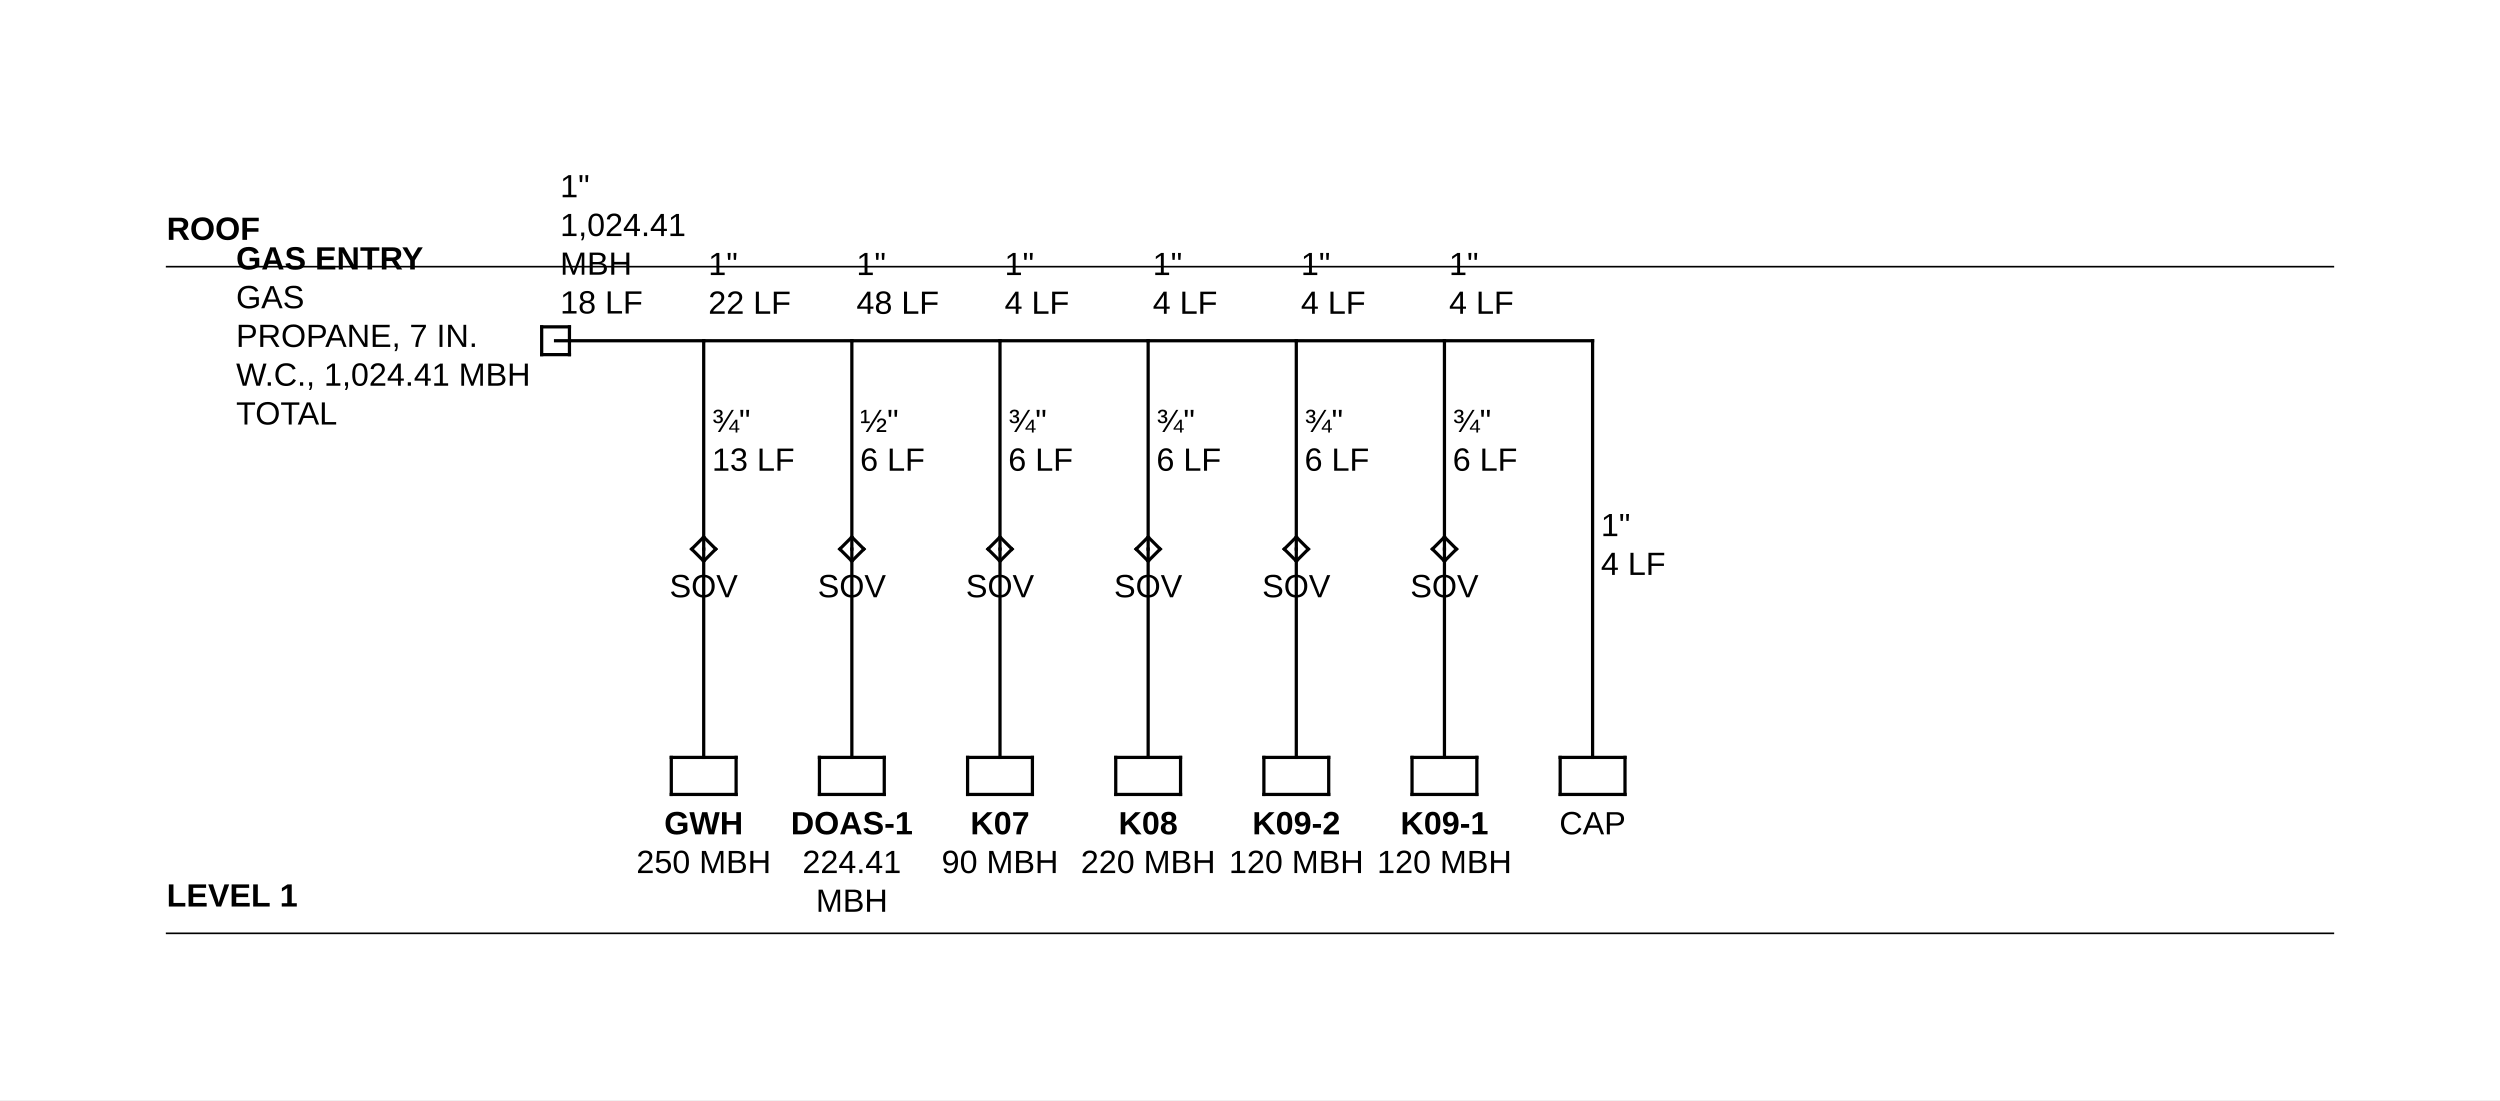
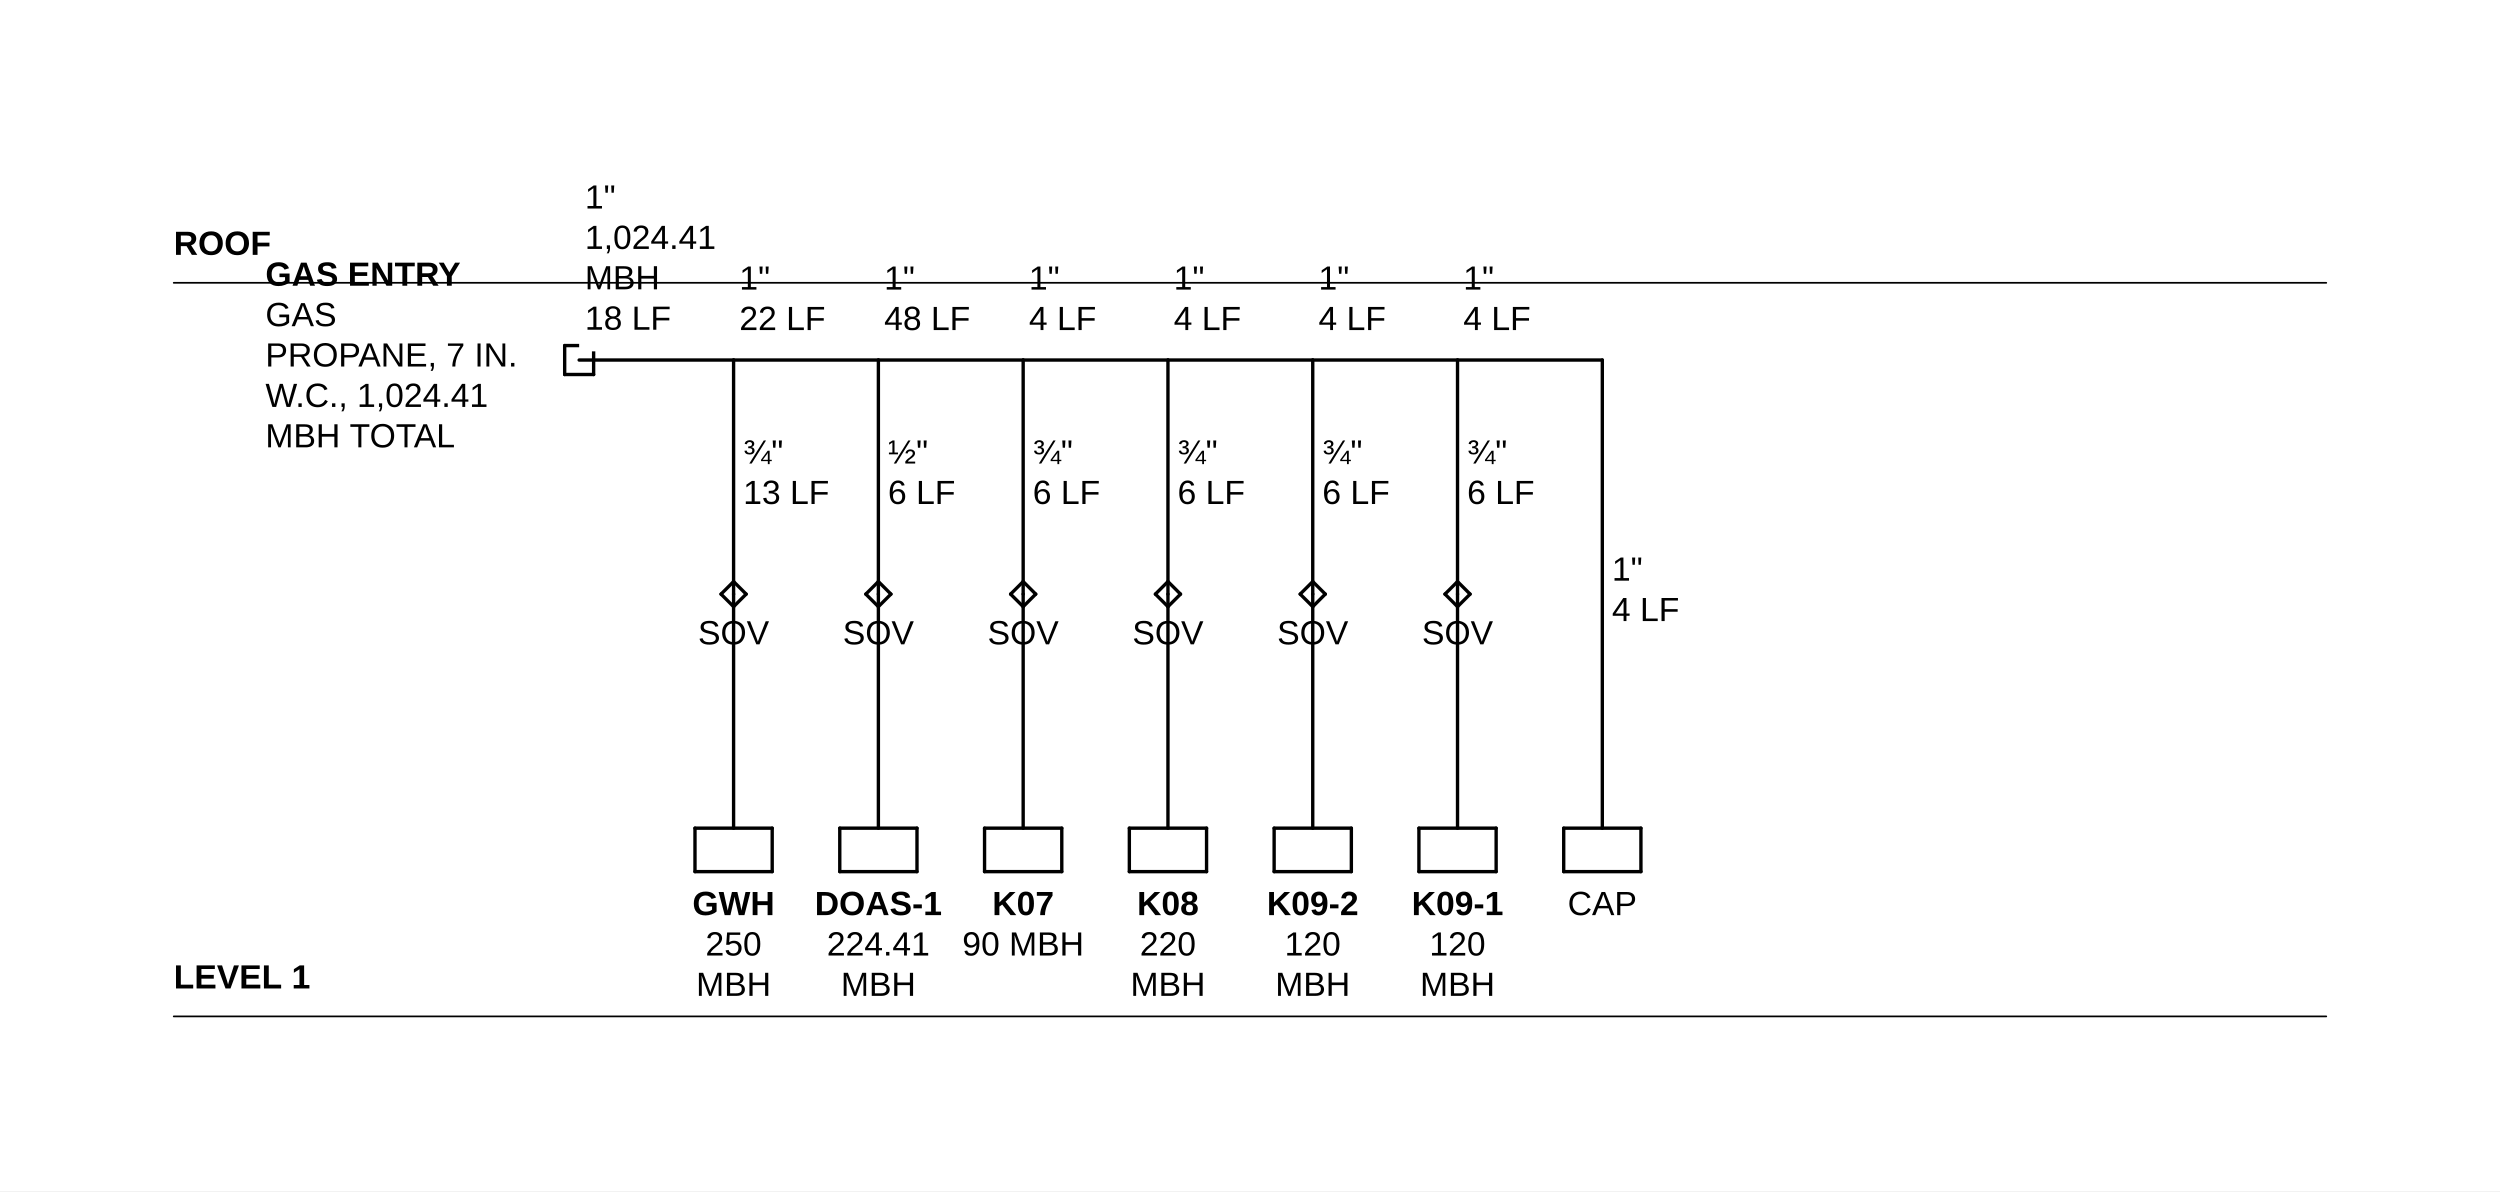
- <svg xmlns="http://www.w3.org/2000/svg" viewBox="0 0 270 118.8" width="100%" height="100%" font-family="Helvetica, Arial, sans-serif">
-   <rect x="0" y="0" width="270" height="118.8" fill="#fff" />
-   <line x1="58.50" y1="38.30" x2="61.50" y2="38.30" stroke="#000" stroke-width="0.35" stroke-linecap="square" />
-   <line x1="61.50" y1="38.30" x2="61.50" y2="35.30" stroke="#000" stroke-width="0.35" stroke-linecap="square" />
-   <line x1="61.50" y1="35.30" x2="58.50" y2="35.30" stroke="#000" stroke-width="0.35" stroke-linecap="square" />
-   <line x1="58.50" y1="35.30" x2="58.50" y2="38.30" stroke="#000" stroke-width="0.35" stroke-linecap="square" />
-   <line x1="60.00" y1="36.80" x2="76.00" y2="36.80" stroke="#000" stroke-width="0.35" stroke-linecap="square" />
-   <line x1="75.20" y1="36.80" x2="76.80" y2="36.80" stroke="#000" stroke-width="0.18" stroke-linecap="square" />
-   <line x1="76.00" y1="36.80" x2="76.00" y2="59.30" stroke="#000" stroke-width="0.35" stroke-linecap="square" />
-   <line x1="74.70" y1="59.30" x2="76.00" y2="58.00" stroke="#000" stroke-width="0.35" stroke-linecap="square" />
-   <line x1="76.00" y1="58.00" x2="77.30" y2="59.30" stroke="#000" stroke-width="0.35" stroke-linecap="square" />
-   <line x1="77.30" y1="59.30" x2="76.00" y2="60.60" stroke="#000" stroke-width="0.35" stroke-linecap="square" />
-   <line x1="76.00" y1="60.60" x2="74.70" y2="59.30" stroke="#000" stroke-width="0.35" stroke-linecap="square" />
-   <line x1="76.00" y1="59.30" x2="76.00" y2="81.80" stroke="#000" stroke-width="0.35" stroke-linecap="square" />
-   <line x1="72.50" y1="85.80" x2="79.50" y2="85.80" stroke="#000" stroke-width="0.35" stroke-linecap="square" />
-   <line x1="79.50" y1="85.80" x2="79.50" y2="81.80" stroke="#000" stroke-width="0.35" stroke-linecap="square" />
-   <line x1="79.50" y1="81.80" x2="72.50" y2="81.80" stroke="#000" stroke-width="0.35" stroke-linecap="square" />
-   <line x1="72.50" y1="81.80" x2="72.50" y2="85.80" stroke="#000" stroke-width="0.35" stroke-linecap="square" />
-   <line x1="76.00" y1="36.80" x2="92.00" y2="36.80" stroke="#000" stroke-width="0.35" stroke-linecap="square" />
-   <line x1="91.20" y1="36.80" x2="92.80" y2="36.80" stroke="#000" stroke-width="0.18" stroke-linecap="square" />
-   <line x1="92.00" y1="36.80" x2="92.00" y2="59.30" stroke="#000" stroke-width="0.35" stroke-linecap="square" />
-   <line x1="90.70" y1="59.30" x2="92.00" y2="58.00" stroke="#000" stroke-width="0.35" stroke-linecap="square" />
-   <line x1="92.00" y1="58.00" x2="93.30" y2="59.30" stroke="#000" stroke-width="0.35" stroke-linecap="square" />
-   <line x1="93.30" y1="59.30" x2="92.00" y2="60.60" stroke="#000" stroke-width="0.35" stroke-linecap="square" />
-   <line x1="92.00" y1="60.60" x2="90.70" y2="59.30" stroke="#000" stroke-width="0.35" stroke-linecap="square" />
-   <line x1="92.00" y1="59.30" x2="92.00" y2="81.80" stroke="#000" stroke-width="0.35" stroke-linecap="square" />
-   <line x1="88.50" y1="85.80" x2="95.50" y2="85.80" stroke="#000" stroke-width="0.35" stroke-linecap="square" />
-   <line x1="95.50" y1="85.80" x2="95.50" y2="81.80" stroke="#000" stroke-width="0.35" stroke-linecap="square" />
-   <line x1="95.50" y1="81.80" x2="88.50" y2="81.80" stroke="#000" stroke-width="0.35" stroke-linecap="square" />
-   <line x1="88.50" y1="81.80" x2="88.50" y2="85.80" stroke="#000" stroke-width="0.35" stroke-linecap="square" />
-   <line x1="92.00" y1="36.80" x2="108.00" y2="36.80" stroke="#000" stroke-width="0.35" stroke-linecap="square" />
-   <line x1="107.20" y1="36.80" x2="108.80" y2="36.80" stroke="#000" stroke-width="0.18" stroke-linecap="square" />
-   <line x1="108.00" y1="36.80" x2="108.00" y2="59.30" stroke="#000" stroke-width="0.35" stroke-linecap="square" />
-   <line x1="106.70" y1="59.30" x2="108.00" y2="58.00" stroke="#000" stroke-width="0.35" stroke-linecap="square" />
-   <line x1="108.00" y1="58.00" x2="109.30" y2="59.30" stroke="#000" stroke-width="0.35" stroke-linecap="square" />
-   <line x1="109.30" y1="59.30" x2="108.00" y2="60.60" stroke="#000" stroke-width="0.35" stroke-linecap="square" />
-   <line x1="108.00" y1="60.60" x2="106.70" y2="59.30" stroke="#000" stroke-width="0.35" stroke-linecap="square" />
-   <line x1="108.00" y1="59.30" x2="108.00" y2="81.80" stroke="#000" stroke-width="0.35" stroke-linecap="square" />
-   <line x1="104.50" y1="85.80" x2="111.50" y2="85.80" stroke="#000" stroke-width="0.35" stroke-linecap="square" />
-   <line x1="111.50" y1="85.80" x2="111.50" y2="81.80" stroke="#000" stroke-width="0.35" stroke-linecap="square" />
-   <line x1="111.50" y1="81.80" x2="104.50" y2="81.80" stroke="#000" stroke-width="0.35" stroke-linecap="square" />
-   <line x1="104.50" y1="81.80" x2="104.50" y2="85.80" stroke="#000" stroke-width="0.35" stroke-linecap="square" />
-   <line x1="108.00" y1="36.80" x2="124.00" y2="36.80" stroke="#000" stroke-width="0.35" stroke-linecap="square" />
-   <line x1="123.20" y1="36.80" x2="124.80" y2="36.80" stroke="#000" stroke-width="0.18" stroke-linecap="square" />
-   <line x1="124.00" y1="36.80" x2="124.00" y2="59.30" stroke="#000" stroke-width="0.35" stroke-linecap="square" />
-   <line x1="122.70" y1="59.30" x2="124.00" y2="58.00" stroke="#000" stroke-width="0.35" stroke-linecap="square" />
-   <line x1="124.00" y1="58.00" x2="125.30" y2="59.30" stroke="#000" stroke-width="0.35" stroke-linecap="square" />
-   <line x1="125.30" y1="59.30" x2="124.00" y2="60.60" stroke="#000" stroke-width="0.35" stroke-linecap="square" />
-   <line x1="124.00" y1="60.60" x2="122.70" y2="59.30" stroke="#000" stroke-width="0.35" stroke-linecap="square" />
-   <line x1="124.00" y1="59.30" x2="124.00" y2="81.80" stroke="#000" stroke-width="0.35" stroke-linecap="square" />
-   <line x1="120.50" y1="85.80" x2="127.50" y2="85.80" stroke="#000" stroke-width="0.35" stroke-linecap="square" />
-   <line x1="127.50" y1="85.80" x2="127.50" y2="81.80" stroke="#000" stroke-width="0.35" stroke-linecap="square" />
-   <line x1="127.50" y1="81.80" x2="120.50" y2="81.80" stroke="#000" stroke-width="0.35" stroke-linecap="square" />
-   <line x1="120.50" y1="81.80" x2="120.50" y2="85.80" stroke="#000" stroke-width="0.35" stroke-linecap="square" />
-   <line x1="124.00" y1="36.80" x2="140.00" y2="36.80" stroke="#000" stroke-width="0.35" stroke-linecap="square" />
-   <line x1="139.20" y1="36.80" x2="140.80" y2="36.80" stroke="#000" stroke-width="0.18" stroke-linecap="square" />
-   <line x1="140.00" y1="36.80" x2="140.00" y2="59.30" stroke="#000" stroke-width="0.35" stroke-linecap="square" />
-   <line x1="138.70" y1="59.30" x2="140.00" y2="58.00" stroke="#000" stroke-width="0.35" stroke-linecap="square" />
-   <line x1="140.00" y1="58.00" x2="141.30" y2="59.30" stroke="#000" stroke-width="0.35" stroke-linecap="square" />
-   <line x1="141.30" y1="59.30" x2="140.00" y2="60.60" stroke="#000" stroke-width="0.35" stroke-linecap="square" />
-   <line x1="140.00" y1="60.60" x2="138.70" y2="59.30" stroke="#000" stroke-width="0.35" stroke-linecap="square" />
-   <line x1="140.00" y1="59.30" x2="140.00" y2="81.80" stroke="#000" stroke-width="0.35" stroke-linecap="square" />
-   <line x1="136.50" y1="85.80" x2="143.50" y2="85.80" stroke="#000" stroke-width="0.35" stroke-linecap="square" />
-   <line x1="143.50" y1="85.80" x2="143.50" y2="81.80" stroke="#000" stroke-width="0.35" stroke-linecap="square" />
-   <line x1="143.50" y1="81.80" x2="136.50" y2="81.80" stroke="#000" stroke-width="0.35" stroke-linecap="square" />
-   <line x1="136.50" y1="81.80" x2="136.50" y2="85.80" stroke="#000" stroke-width="0.35" stroke-linecap="square" />
-   <line x1="140.00" y1="36.80" x2="156.00" y2="36.80" stroke="#000" stroke-width="0.35" stroke-linecap="square" />
-   <line x1="155.20" y1="36.80" x2="156.80" y2="36.80" stroke="#000" stroke-width="0.18" stroke-linecap="square" />
-   <line x1="156.00" y1="36.80" x2="156.00" y2="59.30" stroke="#000" stroke-width="0.35" stroke-linecap="square" />
-   <line x1="154.70" y1="59.30" x2="156.00" y2="58.00" stroke="#000" stroke-width="0.35" stroke-linecap="square" />
-   <line x1="156.00" y1="58.00" x2="157.30" y2="59.30" stroke="#000" stroke-width="0.35" stroke-linecap="square" />
-   <line x1="157.30" y1="59.30" x2="156.00" y2="60.60" stroke="#000" stroke-width="0.35" stroke-linecap="square" />
-   <line x1="156.00" y1="60.60" x2="154.70" y2="59.30" stroke="#000" stroke-width="0.35" stroke-linecap="square" />
-   <line x1="156.00" y1="59.30" x2="156.00" y2="81.80" stroke="#000" stroke-width="0.35" stroke-linecap="square" />
-   <line x1="152.50" y1="85.80" x2="159.50" y2="85.80" stroke="#000" stroke-width="0.35" stroke-linecap="square" />
-   <line x1="159.50" y1="85.80" x2="159.50" y2="81.80" stroke="#000" stroke-width="0.35" stroke-linecap="square" />
-   <line x1="159.50" y1="81.80" x2="152.50" y2="81.80" stroke="#000" stroke-width="0.35" stroke-linecap="square" />
-   <line x1="152.50" y1="81.80" x2="152.50" y2="85.80" stroke="#000" stroke-width="0.35" stroke-linecap="square" />
-   <line x1="156.00" y1="36.80" x2="172.00" y2="36.80" stroke="#000" stroke-width="0.35" stroke-linecap="square" />
-   <line x1="172.00" y1="36.80" x2="172.00" y2="81.80" stroke="#000" stroke-width="0.35" stroke-linecap="square" />
-   <line x1="168.50" y1="85.80" x2="175.50" y2="85.80" stroke="#000" stroke-width="0.35" stroke-linecap="square" />
-   <line x1="175.50" y1="85.80" x2="175.50" y2="81.80" stroke="#000" stroke-width="0.35" stroke-linecap="square" />
-   <line x1="175.50" y1="81.80" x2="168.50" y2="81.80" stroke="#000" stroke-width="0.35" stroke-linecap="square" />
-   <line x1="168.50" y1="81.80" x2="168.50" y2="85.80" stroke="#000" stroke-width="0.35" stroke-linecap="square" />
-   <line x1="18.00" y1="28.80" x2="252.00" y2="28.80" stroke="#000" stroke-width="0.18" stroke-linecap="square" />
-   <line x1="18.00" y1="100.80" x2="252.00" y2="100.80" stroke="#000" stroke-width="0.18" stroke-linecap="square" />
-   <g transform="translate(25.5 25.8)" data-note-id="v-gas~dg~1" font-family="'MutinyBIM Notes', 'Liberation Sans', Arimo, Arial, sans-serif" style="font-kerning:none;font-variant-ligatures:none;font-feature-settings:'kern' 0,'liga' 0;white-space:pre" xml:space="preserve">
+ <svg xmlns="http://www.w3.org/2000/svg" viewBox="0 0 259 123.4" width="100%" height="100%" font-family="Helvetica, Arial, sans-serif">
+   <rect x="0" y="0" width="259" height="123.4" fill="#fff" />
+   <line x1="58.50" y1="38.80" x2="61.50" y2="38.80" stroke="#000" stroke-width="0.35" stroke-linecap="round" />
+   <line x1="61.50" y1="38.80" x2="61.50" y2="35.80" stroke="#000" stroke-width="0.35" stroke-linecap="round" />
+   <line x1="61.50" y1="35.80" x2="58.50" y2="35.80" stroke="#000" stroke-width="0.35" stroke-linecap="round" />
+   <line x1="58.50" y1="35.80" x2="58.50" y2="38.80" stroke="#000" stroke-width="0.35" stroke-linecap="round" />
+   <polygon points="26.90,48.60 58.10,48.60 58.10,26.00 26.90,26.00" fill="#ffffff" stroke="none" />
+   <line x1="60.00" y1="37.30" x2="76.00" y2="37.30" stroke="#000" stroke-width="0.35" stroke-linecap="round" />
+   <polygon points="60.00,36.40 76.20,36.40 76.20,18.00 60.00,18.00" fill="#ffffff" stroke="none" />
+   <line x1="75.20" y1="37.30" x2="76.80" y2="37.30" stroke="#000" stroke-width="0.18" stroke-linecap="round" />
+   <line x1="76.00" y1="37.30" x2="76.00" y2="61.55" stroke="#000" stroke-width="0.35" stroke-linecap="round" />
+   <polygon points="76.40,54.42 85.04,54.42 85.04,44.42 76.40,44.42" fill="#ffffff" stroke="none" />
+   <line x1="74.70" y1="61.55" x2="76.00" y2="60.25" stroke="#000" stroke-width="0.35" stroke-linecap="round" />
+   <line x1="76.00" y1="60.25" x2="77.30" y2="61.55" stroke="#000" stroke-width="0.35" stroke-linecap="round" />
+   <line x1="77.30" y1="61.55" x2="76.00" y2="62.85" stroke="#000" stroke-width="0.35" stroke-linecap="round" />
+   <line x1="76.00" y1="62.85" x2="74.70" y2="61.55" stroke="#000" stroke-width="0.35" stroke-linecap="round" />
+   <line x1="76.00" y1="61.55" x2="76.00" y2="85.80" stroke="#000" stroke-width="0.35" stroke-linecap="round" />
+   <line x1="72.00" y1="90.30" x2="80.00" y2="90.30" stroke="#000" stroke-width="0.35" stroke-linecap="round" />
+   <line x1="80.00" y1="90.30" x2="80.00" y2="85.80" stroke="#000" stroke-width="0.35" stroke-linecap="round" />
+   <line x1="80.00" y1="85.80" x2="72.00" y2="85.80" stroke="#000" stroke-width="0.35" stroke-linecap="round" />
+   <line x1="72.00" y1="85.80" x2="72.00" y2="90.30" stroke="#000" stroke-width="0.35" stroke-linecap="round" />
+   <polygon points="70.19,101.20 81.81,101.20 81.81,91.20 70.19,91.20" fill="#ffffff" stroke="none" />
+   <line x1="76.00" y1="37.30" x2="91.00" y2="37.30" stroke="#000" stroke-width="0.35" stroke-linecap="round" />
+   <polygon points="76.00,36.40 84.64,36.40 84.64,26.40 76.00,26.40" fill="#ffffff" stroke="none" />
+   <line x1="90.20" y1="37.30" x2="91.80" y2="37.30" stroke="#000" stroke-width="0.18" stroke-linecap="round" />
+   <line x1="91.00" y1="37.30" x2="91.00" y2="61.55" stroke="#000" stroke-width="0.35" stroke-linecap="round" />
+   <polygon points="91.40,54.42 98.55,54.42 98.55,44.42 91.40,44.42" fill="#ffffff" stroke="none" />
+   <line x1="89.70" y1="61.55" x2="91.00" y2="60.25" stroke="#000" stroke-width="0.35" stroke-linecap="round" />
+   <line x1="91.00" y1="60.25" x2="92.30" y2="61.55" stroke="#000" stroke-width="0.35" stroke-linecap="round" />
+   <line x1="92.30" y1="61.55" x2="91.00" y2="62.85" stroke="#000" stroke-width="0.35" stroke-linecap="round" />
+   <line x1="91.00" y1="62.85" x2="89.70" y2="61.55" stroke="#000" stroke-width="0.35" stroke-linecap="round" />
+   <line x1="91.00" y1="61.55" x2="91.00" y2="85.80" stroke="#000" stroke-width="0.35" stroke-linecap="round" />
+   <line x1="87.00" y1="90.30" x2="95.00" y2="90.30" stroke="#000" stroke-width="0.35" stroke-linecap="round" />
+   <line x1="95.00" y1="90.30" x2="95.00" y2="85.80" stroke="#000" stroke-width="0.35" stroke-linecap="round" />
+   <line x1="95.00" y1="85.80" x2="87.00" y2="85.80" stroke="#000" stroke-width="0.35" stroke-linecap="round" />
+   <line x1="87.00" y1="85.80" x2="87.00" y2="90.30" stroke="#000" stroke-width="0.35" stroke-linecap="round" />
+   <polygon points="83.40,105.40 98.60,105.40 98.60,91.20 83.40,91.20" fill="#ffffff" stroke="none" />
+   <line x1="91.00" y1="37.30" x2="106.00" y2="37.30" stroke="#000" stroke-width="0.35" stroke-linecap="round" />
+   <polygon points="91.00,36.40 99.64,36.40 99.64,26.40 91.00,26.40" fill="#ffffff" stroke="none" />
+   <line x1="105.20" y1="37.30" x2="106.80" y2="37.30" stroke="#000" stroke-width="0.18" stroke-linecap="round" />
+   <line x1="106.00" y1="37.30" x2="106.00" y2="61.55" stroke="#000" stroke-width="0.35" stroke-linecap="round" />
+   <polygon points="106.40,54.42 113.55,54.42 113.55,44.42 106.40,44.42" fill="#ffffff" stroke="none" />
+   <line x1="104.70" y1="61.55" x2="106.00" y2="60.25" stroke="#000" stroke-width="0.35" stroke-linecap="round" />
+   <line x1="106.00" y1="60.25" x2="107.30" y2="61.55" stroke="#000" stroke-width="0.35" stroke-linecap="round" />
+   <line x1="107.30" y1="61.55" x2="106.00" y2="62.85" stroke="#000" stroke-width="0.35" stroke-linecap="round" />
+   <line x1="106.00" y1="62.85" x2="104.70" y2="61.55" stroke="#000" stroke-width="0.35" stroke-linecap="round" />
+   <line x1="106.00" y1="61.55" x2="106.00" y2="85.80" stroke="#000" stroke-width="0.35" stroke-linecap="round" />
+   <line x1="102.00" y1="90.30" x2="110.00" y2="90.30" stroke="#000" stroke-width="0.35" stroke-linecap="round" />
+   <line x1="110.00" y1="90.30" x2="110.00" y2="85.80" stroke="#000" stroke-width="0.35" stroke-linecap="round" />
+   <line x1="110.00" y1="85.80" x2="102.00" y2="85.80" stroke="#000" stroke-width="0.35" stroke-linecap="round" />
+   <line x1="102.00" y1="85.80" x2="102.00" y2="90.30" stroke="#000" stroke-width="0.35" stroke-linecap="round" />
+   <polygon points="100.94,101.20 111.06,101.20 111.06,91.20 100.94,91.20" fill="#ffffff" stroke="none" />
+   <line x1="106.00" y1="37.30" x2="121.00" y2="37.30" stroke="#000" stroke-width="0.35" stroke-linecap="round" />
+   <polygon points="106.00,36.40 113.15,36.40 113.15,26.40 106.00,26.40" fill="#ffffff" stroke="none" />
+   <line x1="120.20" y1="37.30" x2="121.80" y2="37.30" stroke="#000" stroke-width="0.18" stroke-linecap="round" />
+   <line x1="121.00" y1="37.30" x2="121.00" y2="61.55" stroke="#000" stroke-width="0.35" stroke-linecap="round" />
+   <polygon points="121.40,54.42 128.55,54.42 128.55,44.42 121.40,44.42" fill="#ffffff" stroke="none" />
+   <line x1="119.70" y1="61.55" x2="121.00" y2="60.25" stroke="#000" stroke-width="0.35" stroke-linecap="round" />
+   <line x1="121.00" y1="60.25" x2="122.30" y2="61.55" stroke="#000" stroke-width="0.35" stroke-linecap="round" />
+   <line x1="122.30" y1="61.55" x2="121.00" y2="62.85" stroke="#000" stroke-width="0.35" stroke-linecap="round" />
+   <line x1="121.00" y1="62.85" x2="119.70" y2="61.55" stroke="#000" stroke-width="0.35" stroke-linecap="round" />
+   <line x1="121.00" y1="61.55" x2="121.00" y2="85.80" stroke="#000" stroke-width="0.35" stroke-linecap="round" />
+   <line x1="117.00" y1="90.30" x2="125.00" y2="90.30" stroke="#000" stroke-width="0.35" stroke-linecap="round" />
+   <line x1="125.00" y1="90.30" x2="125.00" y2="85.80" stroke="#000" stroke-width="0.35" stroke-linecap="round" />
+   <line x1="125.00" y1="85.80" x2="117.00" y2="85.80" stroke="#000" stroke-width="0.35" stroke-linecap="round" />
+   <line x1="117.00" y1="85.80" x2="117.00" y2="90.30" stroke="#000" stroke-width="0.35" stroke-linecap="round" />
+   <polygon points="115.19,101.20 126.81,101.20 126.81,91.20 115.19,91.20" fill="#ffffff" stroke="none" />
+   <line x1="121.00" y1="37.30" x2="136.00" y2="37.30" stroke="#000" stroke-width="0.35" stroke-linecap="round" />
+   <polygon points="121.00,36.40 128.15,36.40 128.15,26.40 121.00,26.40" fill="#ffffff" stroke="none" />
+   <line x1="135.20" y1="37.30" x2="136.80" y2="37.30" stroke="#000" stroke-width="0.18" stroke-linecap="round" />
+   <line x1="136.00" y1="37.30" x2="136.00" y2="61.55" stroke="#000" stroke-width="0.35" stroke-linecap="round" />
+   <polygon points="136.40,54.42 143.55,54.42 143.55,44.42 136.40,44.42" fill="#ffffff" stroke="none" />
+   <line x1="134.70" y1="61.55" x2="136.00" y2="60.25" stroke="#000" stroke-width="0.35" stroke-linecap="round" />
+   <line x1="136.00" y1="60.25" x2="137.30" y2="61.55" stroke="#000" stroke-width="0.35" stroke-linecap="round" />
+   <line x1="137.30" y1="61.55" x2="136.00" y2="62.85" stroke="#000" stroke-width="0.35" stroke-linecap="round" />
+   <line x1="136.00" y1="62.85" x2="134.70" y2="61.55" stroke="#000" stroke-width="0.35" stroke-linecap="round" />
+   <line x1="136.00" y1="61.55" x2="136.00" y2="85.80" stroke="#000" stroke-width="0.35" stroke-linecap="round" />
+   <line x1="132.00" y1="90.30" x2="140.00" y2="90.30" stroke="#000" stroke-width="0.35" stroke-linecap="round" />
+   <line x1="140.00" y1="90.30" x2="140.00" y2="85.80" stroke="#000" stroke-width="0.35" stroke-linecap="round" />
+   <line x1="140.00" y1="85.80" x2="132.00" y2="85.80" stroke="#000" stroke-width="0.35" stroke-linecap="round" />
+   <line x1="132.00" y1="85.80" x2="132.00" y2="90.30" stroke="#000" stroke-width="0.35" stroke-linecap="round" />
+   <polygon points="130.19,101.20 141.81,101.20 141.81,91.20 130.19,91.20" fill="#ffffff" stroke="none" />
+   <line x1="136.00" y1="37.30" x2="151.00" y2="37.30" stroke="#000" stroke-width="0.35" stroke-linecap="round" />
+   <polygon points="136.00,36.40 143.15,36.40 143.15,26.40 136.00,26.40" fill="#ffffff" stroke="none" />
+   <line x1="150.20" y1="37.30" x2="151.80" y2="37.30" stroke="#000" stroke-width="0.18" stroke-linecap="round" />
+   <line x1="151.00" y1="37.30" x2="151.00" y2="61.55" stroke="#000" stroke-width="0.35" stroke-linecap="round" />
+   <polygon points="151.40,54.42 158.55,54.42 158.55,44.42 151.40,44.42" fill="#ffffff" stroke="none" />
+   <line x1="149.70" y1="61.55" x2="151.00" y2="60.25" stroke="#000" stroke-width="0.35" stroke-linecap="round" />
+   <line x1="151.00" y1="60.25" x2="152.30" y2="61.55" stroke="#000" stroke-width="0.35" stroke-linecap="round" />
+   <line x1="152.30" y1="61.55" x2="151.00" y2="62.85" stroke="#000" stroke-width="0.35" stroke-linecap="round" />
+   <line x1="151.00" y1="62.85" x2="149.70" y2="61.55" stroke="#000" stroke-width="0.35" stroke-linecap="round" />
+   <line x1="151.00" y1="61.55" x2="151.00" y2="85.80" stroke="#000" stroke-width="0.35" stroke-linecap="round" />
+   <line x1="147.00" y1="90.30" x2="155.00" y2="90.30" stroke="#000" stroke-width="0.35" stroke-linecap="round" />
+   <line x1="155.00" y1="90.30" x2="155.00" y2="85.80" stroke="#000" stroke-width="0.35" stroke-linecap="round" />
+   <line x1="155.00" y1="85.80" x2="147.00" y2="85.80" stroke="#000" stroke-width="0.35" stroke-linecap="round" />
+   <line x1="147.00" y1="85.80" x2="147.00" y2="90.30" stroke="#000" stroke-width="0.35" stroke-linecap="round" />
+   <polygon points="145.19,101.20 156.81,101.20 156.81,91.20 145.19,91.20" fill="#ffffff" stroke="none" />
+   <line x1="151.00" y1="37.30" x2="166.00" y2="37.30" stroke="#000" stroke-width="0.35" stroke-linecap="round" />
+   <polygon points="151.00,36.40 158.15,36.40 158.15,26.40 151.00,26.40" fill="#ffffff" stroke="none" />
+   <line x1="166.00" y1="37.30" x2="166.00" y2="85.80" stroke="#000" stroke-width="0.35" stroke-linecap="round" />
+   <polygon points="166.40,66.55 173.55,66.55 173.55,56.55 166.40,56.55" fill="#ffffff" stroke="none" />
+   <line x1="162.00" y1="90.30" x2="170.00" y2="90.30" stroke="#000" stroke-width="0.35" stroke-linecap="round" />
+   <line x1="170.00" y1="90.30" x2="170.00" y2="85.80" stroke="#000" stroke-width="0.35" stroke-linecap="round" />
+   <line x1="170.00" y1="85.80" x2="162.00" y2="85.80" stroke="#000" stroke-width="0.35" stroke-linecap="round" />
+   <line x1="162.00" y1="85.80" x2="162.00" y2="90.30" stroke="#000" stroke-width="0.35" stroke-linecap="round" />
+   <polygon points="163.17,97.00 168.83,97.00 168.83,91.20 163.17,91.20" fill="#ffffff" stroke="none" />
+   <line x1="18.00" y1="29.30" x2="241.00" y2="29.30" stroke="#000" stroke-width="0.18" stroke-linecap="round" />
+   <line x1="18.00" y1="105.30" x2="241.00" y2="105.30" stroke="#000" stroke-width="0.18" stroke-linecap="round" />
+   <g transform="translate(27.5 26.3)" data-note-id="v-gas~dg~2" font-family="'MutinyBIM Notes', 'Liberation Sans', Arimo, Arial, sans-serif" style="font-kerning:none;font-variant-ligatures:none;font-feature-settings:'kern' 0,'liga' 0;white-space:pre" xml:space="preserve">
    <text x="0 2.713 5.233 7.559 8.529 10.855 13.375 15.505 18.025" y="3.302" font-size="3.488" font-weight="bold">GAS ENTRY</text>
    <text x="0 2.713 5.04" y="7.489" font-size="3.488">GAS</text>
    <text x="0 2.327 4.846 7.559 9.886 12.213 14.732 17.059 18.028 18.997 20.937 21.907 22.876 25.395 26.364" y="11.675" font-size="3.488">PROPANE, 7 IN. </text>
-     <text x="0 3.293 4.262 6.781 7.75 8.719 9.689 11.629 12.598 14.538 16.478 18.418 19.387 21.327 23.268 24.237 27.143 29.469 31.989" y="15.861" font-size="3.488">W.C., 1,024.41 MBH </text>
-     <text x="0 2.131 4.844 6.975 9.302" y="20.047" font-size="3.488">TOTAL</text>
-   </g>
-   <g transform="translate(60.5 18)" data-note-id="v-gas~dg~3" font-family="'MutinyBIM Notes', 'Liberation Sans', Arimo, Arial, sans-serif" style="font-kerning:none;font-variant-ligatures:none;font-feature-settings:'kern' 0,'liga' 0;white-space:pre" xml:space="preserve">
+     <text x="0 3.293 4.262 6.781 7.75 8.719 9.689 11.629 12.598 14.538 16.478 18.418 19.387 21.327 23.268" y="15.861" font-size="3.488">W.C., 1,024.41 </text>
+     <text x="0 2.906 5.233 7.752 8.721 10.852 13.565 15.696 18.023" y="20.047" font-size="3.488">MBH TOTAL</text>
+   </g>
+   <g transform="translate(60.6 18.3)" data-note-id="v-gas~dg~5" font-family="'MutinyBIM Notes', 'Liberation Sans', Arimo, Arial, sans-serif" style="font-kerning:none;font-variant-ligatures:none;font-feature-settings:'kern' 0,'liga' 0;white-space:pre" xml:space="preserve">
    <text x="0 1.94" y="3.302" font-size="3.488">1"</text>
    <text x="0 1.94 2.909 4.849 6.789 8.73 9.699 11.639 13.579" y="7.489" font-size="3.488">1,024.41 </text>
    <text x="0 2.906 5.233" y="11.675" font-size="3.488">MBH</text>
    <text x="0 1.94 3.88 4.849 6.789" y="15.861" font-size="3.488">18 LF</text>
  </g>
-   <g transform="translate(76.9 43.35)" data-note-id="v-gas~dg~6" font-family="'MutinyBIM Notes', 'Liberation Sans', Arimo, Arial, sans-serif" style="font-kerning:none;font-variant-ligatures:none;font-feature-settings:'kern' 0,'liga' 0;white-space:pre" xml:space="preserve">
+   <g transform="translate(77 44.72)" data-note-id="v-gas~dg~9" font-family="'MutinyBIM Notes', 'Liberation Sans', Arimo, Arial, sans-serif" style="font-kerning:none;font-variant-ligatures:none;font-feature-settings:'kern' 0,'liga' 0;white-space:pre" xml:space="preserve">
    <text x="0 2.909" y="3.302" font-size="3.488">¾"</text>
    <text x="0 1.94 3.88 4.849 6.789" y="7.489" font-size="3.488">13 LF</text>
  </g>
-   <g transform="translate(69.5 61.2)" data-note-id="v-gas~dg~8" font-family="'MutinyBIM Notes', 'Liberation Sans', Arimo, Arial, sans-serif" style="font-kerning:none;font-variant-ligatures:none;font-feature-settings:'kern' 0,'liga' 0;white-space:pre" xml:space="preserve">
-     <text x="2.817 5.143 7.857" y="3.302" font-size="3.488">SOV</text>
-   </g>
-   <g transform="translate(68.5 86.8)" data-note-id="v-gas~dg~11" font-family="'MutinyBIM Notes', 'Liberation Sans', Arimo, Arial, sans-serif" style="font-kerning:none;font-variant-ligatures:none;font-feature-settings:'kern' 0,'liga' 0;white-space:pre" xml:space="preserve">
-     <text x="3.237 5.951 9.243" y="3.302" font-size="3.488" font-weight="bold">GWH</text>
-     <text x="0.229 2.169 4.11 6.05 7.019 9.925 12.251" y="7.489" font-size="3.488">250 MBH</text>
-   </g>
-   <g transform="translate(76.5 26.4)" data-note-id="v-gas~dg~13" font-family="'MutinyBIM Notes', 'Liberation Sans', Arimo, Arial, sans-serif" style="font-kerning:none;font-variant-ligatures:none;font-feature-settings:'kern' 0,'liga' 0;white-space:pre" xml:space="preserve">
+   <g transform="translate(69 63.45)" data-note-id="v-gas~dg~11" font-family="'MutinyBIM Notes', 'Liberation Sans', Arimo, Arial, sans-serif" style="font-kerning:none;font-variant-ligatures:none;font-feature-settings:'kern' 0,'liga' 0;white-space:pre" xml:space="preserve">
+     <text x="3.317 5.643 8.357" y="3.302" font-size="3.488">SOV</text>
+   </g>
+   <g transform="translate(69 91.5)" data-note-id="v-gas~dg~15" font-family="'MutinyBIM Notes', 'Liberation Sans', Arimo, Arial, sans-serif" style="font-kerning:none;font-variant-ligatures:none;font-feature-settings:'kern' 0,'liga' 0;white-space:pre" xml:space="preserve">
+     <text x="2.737 5.451 8.743" y="3.302" font-size="3.488" font-weight="bold">GWH</text>
+     <text x="4.09 6.03 7.97 9.91" y="7.489" font-size="3.488">250 </text>
+     <text x="3.124 6.03 8.357" y="11.675" font-size="3.488">MBH</text>
+   </g>
+   <g transform="translate(76.6 26.7)" data-note-id="v-gas~dg~18" font-family="'MutinyBIM Notes', 'Liberation Sans', Arimo, Arial, sans-serif" style="font-kerning:none;font-variant-ligatures:none;font-feature-settings:'kern' 0,'liga' 0;white-space:pre" xml:space="preserve">
    <text x="0 1.94" y="3.302" font-size="3.488">1"</text>
    <text x="0 1.94 3.88 4.849 6.789" y="7.489" font-size="3.488">22 LF</text>
  </g>
-   <g transform="translate(92.9 43.35)" data-note-id="v-gas~dg~16" font-family="'MutinyBIM Notes', 'Liberation Sans', Arimo, Arial, sans-serif" style="font-kerning:none;font-variant-ligatures:none;font-feature-settings:'kern' 0,'liga' 0;white-space:pre" xml:space="preserve">
+   <g transform="translate(92 44.72)" data-note-id="v-gas~dg~22" font-family="'MutinyBIM Notes', 'Liberation Sans', Arimo, Arial, sans-serif" style="font-kerning:none;font-variant-ligatures:none;font-feature-settings:'kern' 0,'liga' 0;white-space:pre" xml:space="preserve">
    <text x="0 2.909" y="3.302" font-size="3.488">½"</text>
    <text x="0 1.94 2.909 4.849" y="7.489" font-size="3.488">6 LF</text>
  </g>
-   <g transform="translate(85.5 61.2)" data-note-id="v-gas~dg~18" font-family="'MutinyBIM Notes', 'Liberation Sans', Arimo, Arial, sans-serif" style="font-kerning:none;font-variant-ligatures:none;font-feature-settings:'kern' 0,'liga' 0;white-space:pre" xml:space="preserve">
-     <text x="2.817 5.143 7.857" y="3.302" font-size="3.488">SOV</text>
-   </g>
-   <g transform="translate(84.5 86.8)" data-note-id="v-gas~dg~21" font-family="'MutinyBIM Notes', 'Liberation Sans', Arimo, Arial, sans-serif" style="font-kerning:none;font-variant-ligatures:none;font-feature-settings:'kern' 0,'liga' 0;white-space:pre" xml:space="preserve">
-     <text x="0.91 3.429 6.142 8.662 10.988 12.15" y="3.302" font-size="3.488" font-weight="bold">DOAS-1</text>
-     <text x="2.165 4.105 6.045 7.985 8.955 10.895 12.835" y="7.489" font-size="3.488">224.41 </text>
-     <text x="3.624 6.53 8.857" y="11.675" font-size="3.488">MBH</text>
-   </g>
-   <g transform="translate(92.5 26.4)" data-note-id="v-gas~dg~23" font-family="'MutinyBIM Notes', 'Liberation Sans', Arimo, Arial, sans-serif" style="font-kerning:none;font-variant-ligatures:none;font-feature-settings:'kern' 0,'liga' 0;white-space:pre" xml:space="preserve">
+   <g transform="translate(84 63.45)" data-note-id="v-gas~dg~24" font-family="'MutinyBIM Notes', 'Liberation Sans', Arimo, Arial, sans-serif" style="font-kerning:none;font-variant-ligatures:none;font-feature-settings:'kern' 0,'liga' 0;white-space:pre" xml:space="preserve">
+     <text x="3.317 5.643 8.357" y="3.302" font-size="3.488">SOV</text>
+   </g>
+   <g transform="translate(84 91.5)" data-note-id="v-gas~dg~28" font-family="'MutinyBIM Notes', 'Liberation Sans', Arimo, Arial, sans-serif" style="font-kerning:none;font-variant-ligatures:none;font-feature-settings:'kern' 0,'liga' 0;white-space:pre" xml:space="preserve">
+     <text x="0.41 2.929 5.642 8.162 10.488 11.65" y="3.302" font-size="3.488" font-weight="bold">DOAS-1</text>
+     <text x="1.665 3.605 5.545 7.485 8.455 10.395 12.335" y="7.489" font-size="3.488">224.41 </text>
+     <text x="3.124 6.03 8.357" y="11.675" font-size="3.488">MBH</text>
+   </g>
+   <g transform="translate(91.6 26.7)" data-note-id="v-gas~dg~31" font-family="'MutinyBIM Notes', 'Liberation Sans', Arimo, Arial, sans-serif" style="font-kerning:none;font-variant-ligatures:none;font-feature-settings:'kern' 0,'liga' 0;white-space:pre" xml:space="preserve">
    <text x="0 1.94" y="3.302" font-size="3.488">1"</text>
    <text x="0 1.94 3.88 4.849 6.789" y="7.489" font-size="3.488">48 LF</text>
  </g>
-   <g transform="translate(108.9 43.35)" data-note-id="v-gas~dg~26" font-family="'MutinyBIM Notes', 'Liberation Sans', Arimo, Arial, sans-serif" style="font-kerning:none;font-variant-ligatures:none;font-feature-settings:'kern' 0,'liga' 0;white-space:pre" xml:space="preserve">
-     <text x="0 2.909" y="3.302" font-size="3.488">¾"</text>
-     <text x="0 1.94 2.909 4.849" y="7.489" font-size="3.488">6 LF</text>
-   </g>
-   <g transform="translate(101.5 61.2)" data-note-id="v-gas~dg~28" font-family="'MutinyBIM Notes', 'Liberation Sans', Arimo, Arial, sans-serif" style="font-kerning:none;font-variant-ligatures:none;font-feature-settings:'kern' 0,'liga' 0;white-space:pre" xml:space="preserve">
-     <text x="2.817 5.143 7.857" y="3.302" font-size="3.488">SOV</text>
-   </g>
-   <g transform="translate(100.5 86.8)" data-note-id="v-gas~dg~31" font-family="'MutinyBIM Notes', 'Liberation Sans', Arimo, Arial, sans-serif" style="font-kerning:none;font-variant-ligatures:none;font-feature-settings:'kern' 0,'liga' 0;white-space:pre" xml:space="preserve">
-     <text x="4.3 6.82 8.76" y="3.302" font-size="3.488" font-weight="bold">K07</text>
-     <text x="1.199 3.139 5.08 6.049 8.955 11.281" y="7.489" font-size="3.488">90 MBH</text>
-   </g>
-   <g transform="translate(108.5 26.4)" data-note-id="v-gas~dg~33" font-family="'MutinyBIM Notes', 'Liberation Sans', Arimo, Arial, sans-serif" style="font-kerning:none;font-variant-ligatures:none;font-feature-settings:'kern' 0,'liga' 0;white-space:pre" xml:space="preserve">
-     <text x="0 1.94" y="3.302" font-size="3.488">1"</text>
-     <text x="0 1.94 2.909 4.849" y="7.489" font-size="3.488">4 LF</text>
-   </g>
-   <g transform="translate(124.9 43.35)" data-note-id="v-gas~dg~36" font-family="'MutinyBIM Notes', 'Liberation Sans', Arimo, Arial, sans-serif" style="font-kerning:none;font-variant-ligatures:none;font-feature-settings:'kern' 0,'liga' 0;white-space:pre" xml:space="preserve">
-     <text x="0 2.909" y="3.302" font-size="3.488">¾"</text>
-     <text x="0 1.94 2.909 4.849" y="7.489" font-size="3.488">6 LF</text>
-   </g>
-   <g transform="translate(117.5 61.2)" data-note-id="v-gas~dg~38" font-family="'MutinyBIM Notes', 'Liberation Sans', Arimo, Arial, sans-serif" style="font-kerning:none;font-variant-ligatures:none;font-feature-settings:'kern' 0,'liga' 0;white-space:pre" xml:space="preserve">
-     <text x="2.817 5.143 7.857" y="3.302" font-size="3.488">SOV</text>
-   </g>
-   <g transform="translate(116.5 86.8)" data-note-id="v-gas~dg~41" font-family="'MutinyBIM Notes', 'Liberation Sans', Arimo, Arial, sans-serif" style="font-kerning:none;font-variant-ligatures:none;font-feature-settings:'kern' 0,'liga' 0;white-space:pre" xml:space="preserve">
-     <text x="4.3 6.82 8.76" y="3.302" font-size="3.488" font-weight="bold">K08</text>
-     <text x="0.229 2.169 4.11 6.05 7.019 9.925 12.251" y="7.489" font-size="3.488">220 MBH</text>
-   </g>
-   <g transform="translate(124.5 26.4)" data-note-id="v-gas~dg~43" font-family="'MutinyBIM Notes', 'Liberation Sans', Arimo, Arial, sans-serif" style="font-kerning:none;font-variant-ligatures:none;font-feature-settings:'kern' 0,'liga' 0;white-space:pre" xml:space="preserve">
-     <text x="0 1.94" y="3.302" font-size="3.488">1"</text>
-     <text x="0 1.94 2.909 4.849" y="7.489" font-size="3.488">4 LF</text>
-   </g>
-   <g transform="translate(140.9 43.35)" data-note-id="v-gas~dg~46" font-family="'MutinyBIM Notes', 'Liberation Sans', Arimo, Arial, sans-serif" style="font-kerning:none;font-variant-ligatures:none;font-feature-settings:'kern' 0,'liga' 0;white-space:pre" xml:space="preserve">
-     <text x="0 2.909" y="3.302" font-size="3.488">¾"</text>
-     <text x="0 1.94 2.909 4.849" y="7.489" font-size="3.488">6 LF</text>
-   </g>
-   <g transform="translate(133.5 61.2)" data-note-id="v-gas~dg~48" font-family="'MutinyBIM Notes', 'Liberation Sans', Arimo, Arial, sans-serif" style="font-kerning:none;font-variant-ligatures:none;font-feature-settings:'kern' 0,'liga' 0;white-space:pre" xml:space="preserve">
-     <text x="2.817 5.143 7.857" y="3.302" font-size="3.488">SOV</text>
-   </g>
-   <g transform="translate(132.5 86.8)" data-note-id="v-gas~dg~51" font-family="'MutinyBIM Notes', 'Liberation Sans', Arimo, Arial, sans-serif" style="font-kerning:none;font-variant-ligatures:none;font-feature-settings:'kern' 0,'liga' 0;white-space:pre" xml:space="preserve">
-     <text x="2.749 5.269 7.209 9.149 10.311" y="3.302" font-size="3.488" font-weight="bold">K09-2</text>
-     <text x="0.229 2.169 4.11 6.05 7.019 9.925 12.251" y="7.489" font-size="3.488">120 MBH</text>
-   </g>
-   <g transform="translate(140.5 26.4)" data-note-id="v-gas~dg~53" font-family="'MutinyBIM Notes', 'Liberation Sans', Arimo, Arial, sans-serif" style="font-kerning:none;font-variant-ligatures:none;font-feature-settings:'kern' 0,'liga' 0;white-space:pre" xml:space="preserve">
-     <text x="0 1.94" y="3.302" font-size="3.488">1"</text>
-     <text x="0 1.94 2.909 4.849" y="7.489" font-size="3.488">4 LF</text>
-   </g>
-   <g transform="translate(156.9 43.35)" data-note-id="v-gas~dg~56" font-family="'MutinyBIM Notes', 'Liberation Sans', Arimo, Arial, sans-serif" style="font-kerning:none;font-variant-ligatures:none;font-feature-settings:'kern' 0,'liga' 0;white-space:pre" xml:space="preserve">
-     <text x="0 2.909" y="3.302" font-size="3.488">¾"</text>
-     <text x="0 1.94 2.909 4.849" y="7.489" font-size="3.488">6 LF</text>
-   </g>
-   <g transform="translate(149.5 61.2)" data-note-id="v-gas~dg~58" font-family="'MutinyBIM Notes', 'Liberation Sans', Arimo, Arial, sans-serif" style="font-kerning:none;font-variant-ligatures:none;font-feature-settings:'kern' 0,'liga' 0;white-space:pre" xml:space="preserve">
-     <text x="2.817 5.143 7.857" y="3.302" font-size="3.488">SOV</text>
-   </g>
-   <g transform="translate(148.5 86.8)" data-note-id="v-gas~dg~61" font-family="'MutinyBIM Notes', 'Liberation Sans', Arimo, Arial, sans-serif" style="font-kerning:none;font-variant-ligatures:none;font-feature-settings:'kern' 0,'liga' 0;white-space:pre" xml:space="preserve">
-     <text x="2.749 5.269 7.209 9.149 10.311" y="3.302" font-size="3.488" font-weight="bold">K09-1</text>
-     <text x="0.229 2.169 4.11 6.05 7.019 9.925 12.251" y="7.489" font-size="3.488">120 MBH</text>
-   </g>
-   <g transform="translate(156.5 26.4)" data-note-id="v-gas~dg~63" font-family="'MutinyBIM Notes', 'Liberation Sans', Arimo, Arial, sans-serif" style="font-kerning:none;font-variant-ligatures:none;font-feature-settings:'kern' 0,'liga' 0;white-space:pre" xml:space="preserve">
-     <text x="0 1.94" y="3.302" font-size="3.488">1"</text>
-     <text x="0 1.94 2.909 4.849" y="7.489" font-size="3.488">4 LF</text>
-   </g>
-   <g transform="translate(172.9 54.6)" data-note-id="v-gas~dg~65" font-family="'MutinyBIM Notes', 'Liberation Sans', Arimo, Arial, sans-serif" style="font-kerning:none;font-variant-ligatures:none;font-feature-settings:'kern' 0,'liga' 0;white-space:pre" xml:space="preserve">
-     <text x="0 1.94" y="3.302" font-size="3.488">1"</text>
-     <text x="0 1.94 2.909 4.849" y="7.489" font-size="3.488">4 LF</text>
-   </g>
-   <g transform="translate(164.5 86.8)" data-note-id="v-gas~dg~67" font-family="'MutinyBIM Notes', 'Liberation Sans', Arimo, Arial, sans-serif" style="font-kerning:none;font-variant-ligatures:none;font-feature-settings:'kern' 0,'liga' 0;white-space:pre" xml:space="preserve">
-     <text x="3.914 6.433 8.76" y="3.302" font-size="3.488">CAP</text>
-   </g>
-   <g transform="translate(18 22.6)" data-note-id="v-gas~dg~69" font-family="'MutinyBIM Notes', 'Liberation Sans', Arimo, Arial, sans-serif" style="font-kerning:none;font-variant-ligatures:none;font-feature-settings:'kern' 0,'liga' 0;white-space:pre" xml:space="preserve">
+   <g transform="translate(107 44.72)" data-note-id="v-gas~dg~35" font-family="'MutinyBIM Notes', 'Liberation Sans', Arimo, Arial, sans-serif" style="font-kerning:none;font-variant-ligatures:none;font-feature-settings:'kern' 0,'liga' 0;white-space:pre" xml:space="preserve">
+     <text x="0 2.909" y="3.302" font-size="3.488">¾"</text>
+     <text x="0 1.94 2.909 4.849" y="7.489" font-size="3.488">6 LF</text>
+   </g>
+   <g transform="translate(99 63.45)" data-note-id="v-gas~dg~37" font-family="'MutinyBIM Notes', 'Liberation Sans', Arimo, Arial, sans-serif" style="font-kerning:none;font-variant-ligatures:none;font-feature-settings:'kern' 0,'liga' 0;white-space:pre" xml:space="preserve">
+     <text x="3.317 5.643 8.357" y="3.302" font-size="3.488">SOV</text>
+   </g>
+   <g transform="translate(99 91.5)" data-note-id="v-gas~dg~41" font-family="'MutinyBIM Notes', 'Liberation Sans', Arimo, Arial, sans-serif" style="font-kerning:none;font-variant-ligatures:none;font-feature-settings:'kern' 0,'liga' 0;white-space:pre" xml:space="preserve">
+     <text x="3.8 6.32 8.26" y="3.302" font-size="3.488" font-weight="bold">K07</text>
+     <text x="0.699 2.639 4.58 5.549 8.455 10.781" y="7.489" font-size="3.488">90 MBH</text>
+   </g>
+   <g transform="translate(106.6 26.7)" data-note-id="v-gas~dg~44" font-family="'MutinyBIM Notes', 'Liberation Sans', Arimo, Arial, sans-serif" style="font-kerning:none;font-variant-ligatures:none;font-feature-settings:'kern' 0,'liga' 0;white-space:pre" xml:space="preserve">
+     <text x="0 1.94" y="3.302" font-size="3.488">1"</text>
+     <text x="0 1.94 2.909 4.849" y="7.489" font-size="3.488">4 LF</text>
+   </g>
+   <g transform="translate(122 44.72)" data-note-id="v-gas~dg~48" font-family="'MutinyBIM Notes', 'Liberation Sans', Arimo, Arial, sans-serif" style="font-kerning:none;font-variant-ligatures:none;font-feature-settings:'kern' 0,'liga' 0;white-space:pre" xml:space="preserve">
+     <text x="0 2.909" y="3.302" font-size="3.488">¾"</text>
+     <text x="0 1.94 2.909 4.849" y="7.489" font-size="3.488">6 LF</text>
+   </g>
+   <g transform="translate(114 63.45)" data-note-id="v-gas~dg~50" font-family="'MutinyBIM Notes', 'Liberation Sans', Arimo, Arial, sans-serif" style="font-kerning:none;font-variant-ligatures:none;font-feature-settings:'kern' 0,'liga' 0;white-space:pre" xml:space="preserve">
+     <text x="3.317 5.643 8.357" y="3.302" font-size="3.488">SOV</text>
+   </g>
+   <g transform="translate(114 91.5)" data-note-id="v-gas~dg~54" font-family="'MutinyBIM Notes', 'Liberation Sans', Arimo, Arial, sans-serif" style="font-kerning:none;font-variant-ligatures:none;font-feature-settings:'kern' 0,'liga' 0;white-space:pre" xml:space="preserve">
+     <text x="3.8 6.32 8.26" y="3.302" font-size="3.488" font-weight="bold">K08</text>
+     <text x="4.09 6.03 7.97 9.91" y="7.489" font-size="3.488">220 </text>
+     <text x="3.124 6.03 8.357" y="11.675" font-size="3.488">MBH</text>
+   </g>
+   <g transform="translate(121.6 26.7)" data-note-id="v-gas~dg~57" font-family="'MutinyBIM Notes', 'Liberation Sans', Arimo, Arial, sans-serif" style="font-kerning:none;font-variant-ligatures:none;font-feature-settings:'kern' 0,'liga' 0;white-space:pre" xml:space="preserve">
+     <text x="0 1.94" y="3.302" font-size="3.488">1"</text>
+     <text x="0 1.94 2.909 4.849" y="7.489" font-size="3.488">4 LF</text>
+   </g>
+   <g transform="translate(137 44.72)" data-note-id="v-gas~dg~61" font-family="'MutinyBIM Notes', 'Liberation Sans', Arimo, Arial, sans-serif" style="font-kerning:none;font-variant-ligatures:none;font-feature-settings:'kern' 0,'liga' 0;white-space:pre" xml:space="preserve">
+     <text x="0 2.909" y="3.302" font-size="3.488">¾"</text>
+     <text x="0 1.94 2.909 4.849" y="7.489" font-size="3.488">6 LF</text>
+   </g>
+   <g transform="translate(129 63.45)" data-note-id="v-gas~dg~63" font-family="'MutinyBIM Notes', 'Liberation Sans', Arimo, Arial, sans-serif" style="font-kerning:none;font-variant-ligatures:none;font-feature-settings:'kern' 0,'liga' 0;white-space:pre" xml:space="preserve">
+     <text x="3.317 5.643 8.357" y="3.302" font-size="3.488">SOV</text>
+   </g>
+   <g transform="translate(129 91.5)" data-note-id="v-gas~dg~67" font-family="'MutinyBIM Notes', 'Liberation Sans', Arimo, Arial, sans-serif" style="font-kerning:none;font-variant-ligatures:none;font-feature-settings:'kern' 0,'liga' 0;white-space:pre" xml:space="preserve">
+     <text x="2.249 4.769 6.709 8.649 9.811" y="3.302" font-size="3.488" font-weight="bold">K09-2</text>
+     <text x="4.09 6.03 7.97 9.91" y="7.489" font-size="3.488">120 </text>
+     <text x="3.124 6.03 8.357" y="11.675" font-size="3.488">MBH</text>
+   </g>
+   <g transform="translate(136.6 26.7)" data-note-id="v-gas~dg~70" font-family="'MutinyBIM Notes', 'Liberation Sans', Arimo, Arial, sans-serif" style="font-kerning:none;font-variant-ligatures:none;font-feature-settings:'kern' 0,'liga' 0;white-space:pre" xml:space="preserve">
+     <text x="0 1.94" y="3.302" font-size="3.488">1"</text>
+     <text x="0 1.94 2.909 4.849" y="7.489" font-size="3.488">4 LF</text>
+   </g>
+   <g transform="translate(152 44.72)" data-note-id="v-gas~dg~74" font-family="'MutinyBIM Notes', 'Liberation Sans', Arimo, Arial, sans-serif" style="font-kerning:none;font-variant-ligatures:none;font-feature-settings:'kern' 0,'liga' 0;white-space:pre" xml:space="preserve">
+     <text x="0 2.909" y="3.302" font-size="3.488">¾"</text>
+     <text x="0 1.94 2.909 4.849" y="7.489" font-size="3.488">6 LF</text>
+   </g>
+   <g transform="translate(144 63.45)" data-note-id="v-gas~dg~76" font-family="'MutinyBIM Notes', 'Liberation Sans', Arimo, Arial, sans-serif" style="font-kerning:none;font-variant-ligatures:none;font-feature-settings:'kern' 0,'liga' 0;white-space:pre" xml:space="preserve">
+     <text x="3.317 5.643 8.357" y="3.302" font-size="3.488">SOV</text>
+   </g>
+   <g transform="translate(144 91.5)" data-note-id="v-gas~dg~80" font-family="'MutinyBIM Notes', 'Liberation Sans', Arimo, Arial, sans-serif" style="font-kerning:none;font-variant-ligatures:none;font-feature-settings:'kern' 0,'liga' 0;white-space:pre" xml:space="preserve">
+     <text x="2.249 4.769 6.709 8.649 9.811" y="3.302" font-size="3.488" font-weight="bold">K09-1</text>
+     <text x="4.09 6.03 7.97 9.91" y="7.489" font-size="3.488">120 </text>
+     <text x="3.124 6.03 8.357" y="11.675" font-size="3.488">MBH</text>
+   </g>
+   <g transform="translate(151.6 26.7)" data-note-id="v-gas~dg~83" font-family="'MutinyBIM Notes', 'Liberation Sans', Arimo, Arial, sans-serif" style="font-kerning:none;font-variant-ligatures:none;font-feature-settings:'kern' 0,'liga' 0;white-space:pre" xml:space="preserve">
+     <text x="0 1.94" y="3.302" font-size="3.488">1"</text>
+     <text x="0 1.94 2.909 4.849" y="7.489" font-size="3.488">4 LF</text>
+   </g>
+   <g transform="translate(167 56.85)" data-note-id="v-gas~dg~86" font-family="'MutinyBIM Notes', 'Liberation Sans', Arimo, Arial, sans-serif" style="font-kerning:none;font-variant-ligatures:none;font-feature-settings:'kern' 0,'liga' 0;white-space:pre" xml:space="preserve">
+     <text x="0 1.94" y="3.302" font-size="3.488">1"</text>
+     <text x="0 1.94 2.909 4.849" y="7.489" font-size="3.488">4 LF</text>
+   </g>
+   <g transform="translate(159 91.5)" data-note-id="v-gas~dg~89" font-family="'MutinyBIM Notes', 'Liberation Sans', Arimo, Arial, sans-serif" style="font-kerning:none;font-variant-ligatures:none;font-feature-settings:'kern' 0,'liga' 0;white-space:pre" xml:space="preserve">
+     <text x="3.414 5.933 8.26" y="3.302" font-size="3.488">CAP</text>
+   </g>
+   <g transform="translate(18 23.1)" data-note-id="v-gas~dg~91" font-family="'MutinyBIM Notes', 'Liberation Sans', Arimo, Arial, sans-serif" style="font-kerning:none;font-variant-ligatures:none;font-feature-settings:'kern' 0,'liga' 0;white-space:pre" xml:space="preserve">
    <text x="0 2.519 5.233 7.946" y="3.302" font-size="3.488" font-weight="bold">ROOF</text>
  </g>
-   <g transform="translate(18 94.6)" data-note-id="v-gas~dg~71" font-family="'MutinyBIM Notes', 'Liberation Sans', Arimo, Arial, sans-serif" style="font-kerning:none;font-variant-ligatures:none;font-feature-settings:'kern' 0,'liga' 0;white-space:pre" xml:space="preserve">
+   <g transform="translate(18 99.1)" data-note-id="v-gas~dg~93" font-family="'MutinyBIM Notes', 'Liberation Sans', Arimo, Arial, sans-serif" style="font-kerning:none;font-variant-ligatures:none;font-feature-settings:'kern' 0,'liga' 0;white-space:pre" xml:space="preserve">
    <text x="0 2.131 4.458 6.784 9.111 11.242 12.211" y="3.302" font-size="3.488" font-weight="bold">LEVEL 1</text>
  </g>
</svg>
